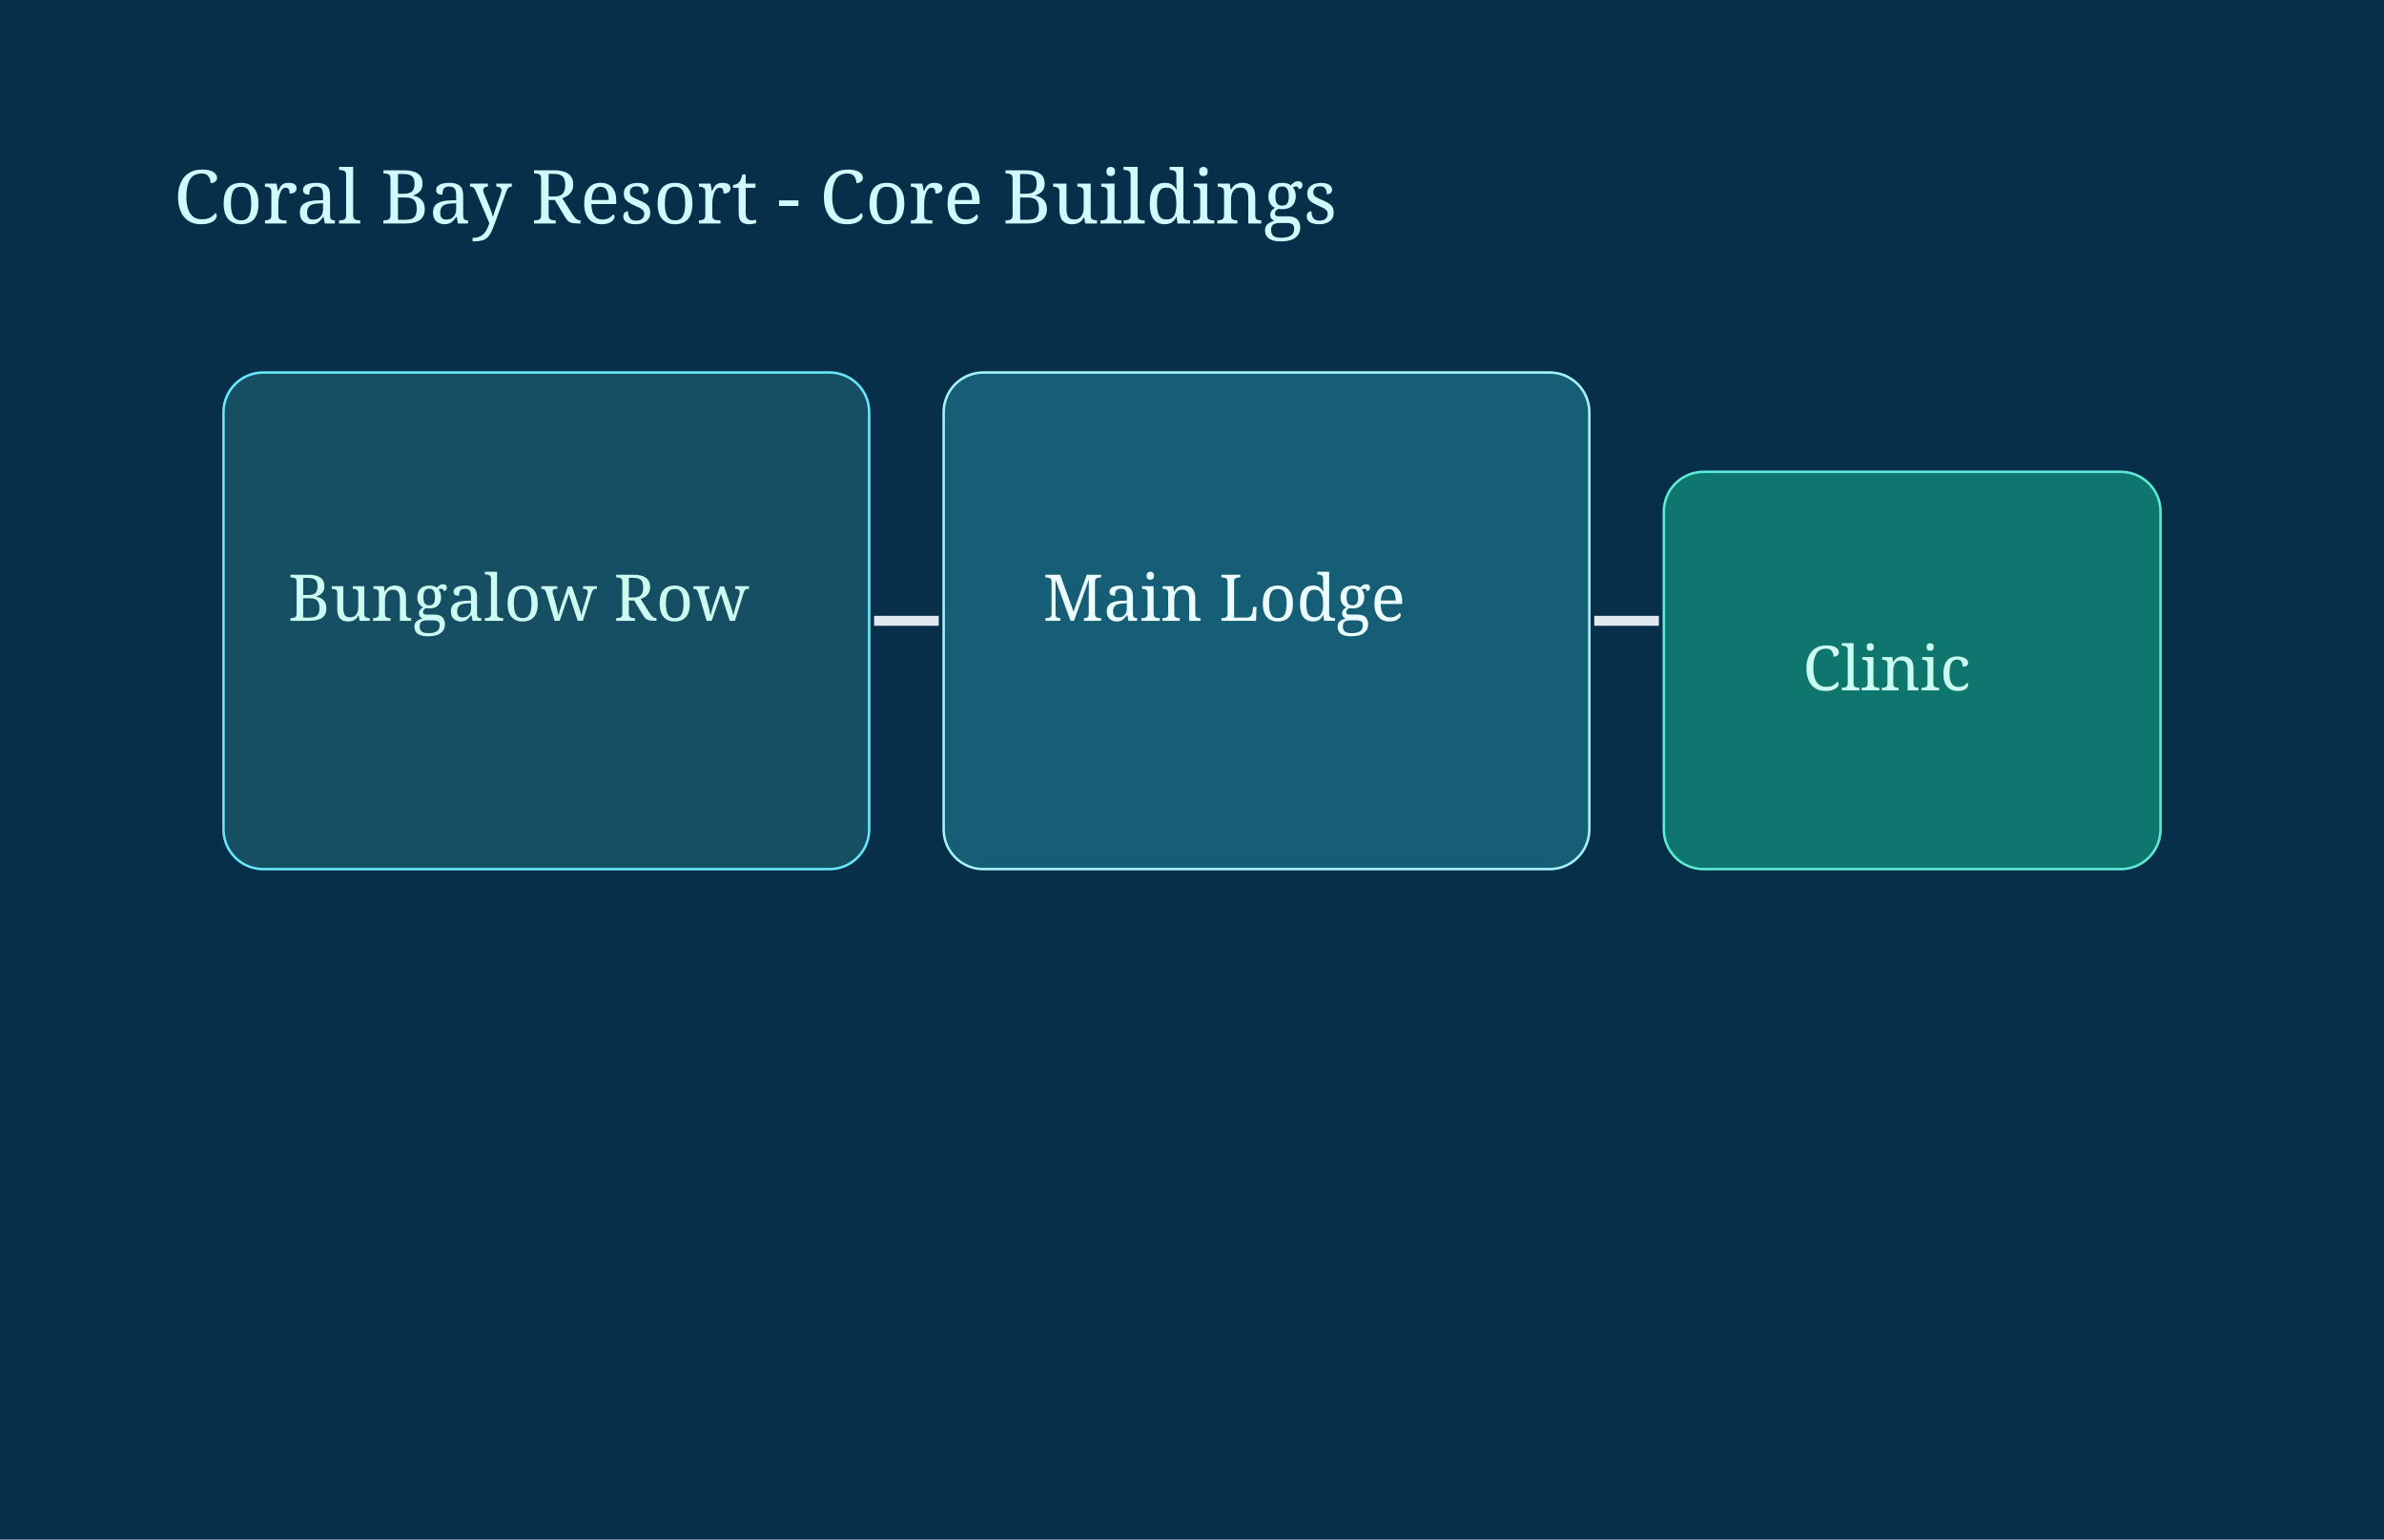
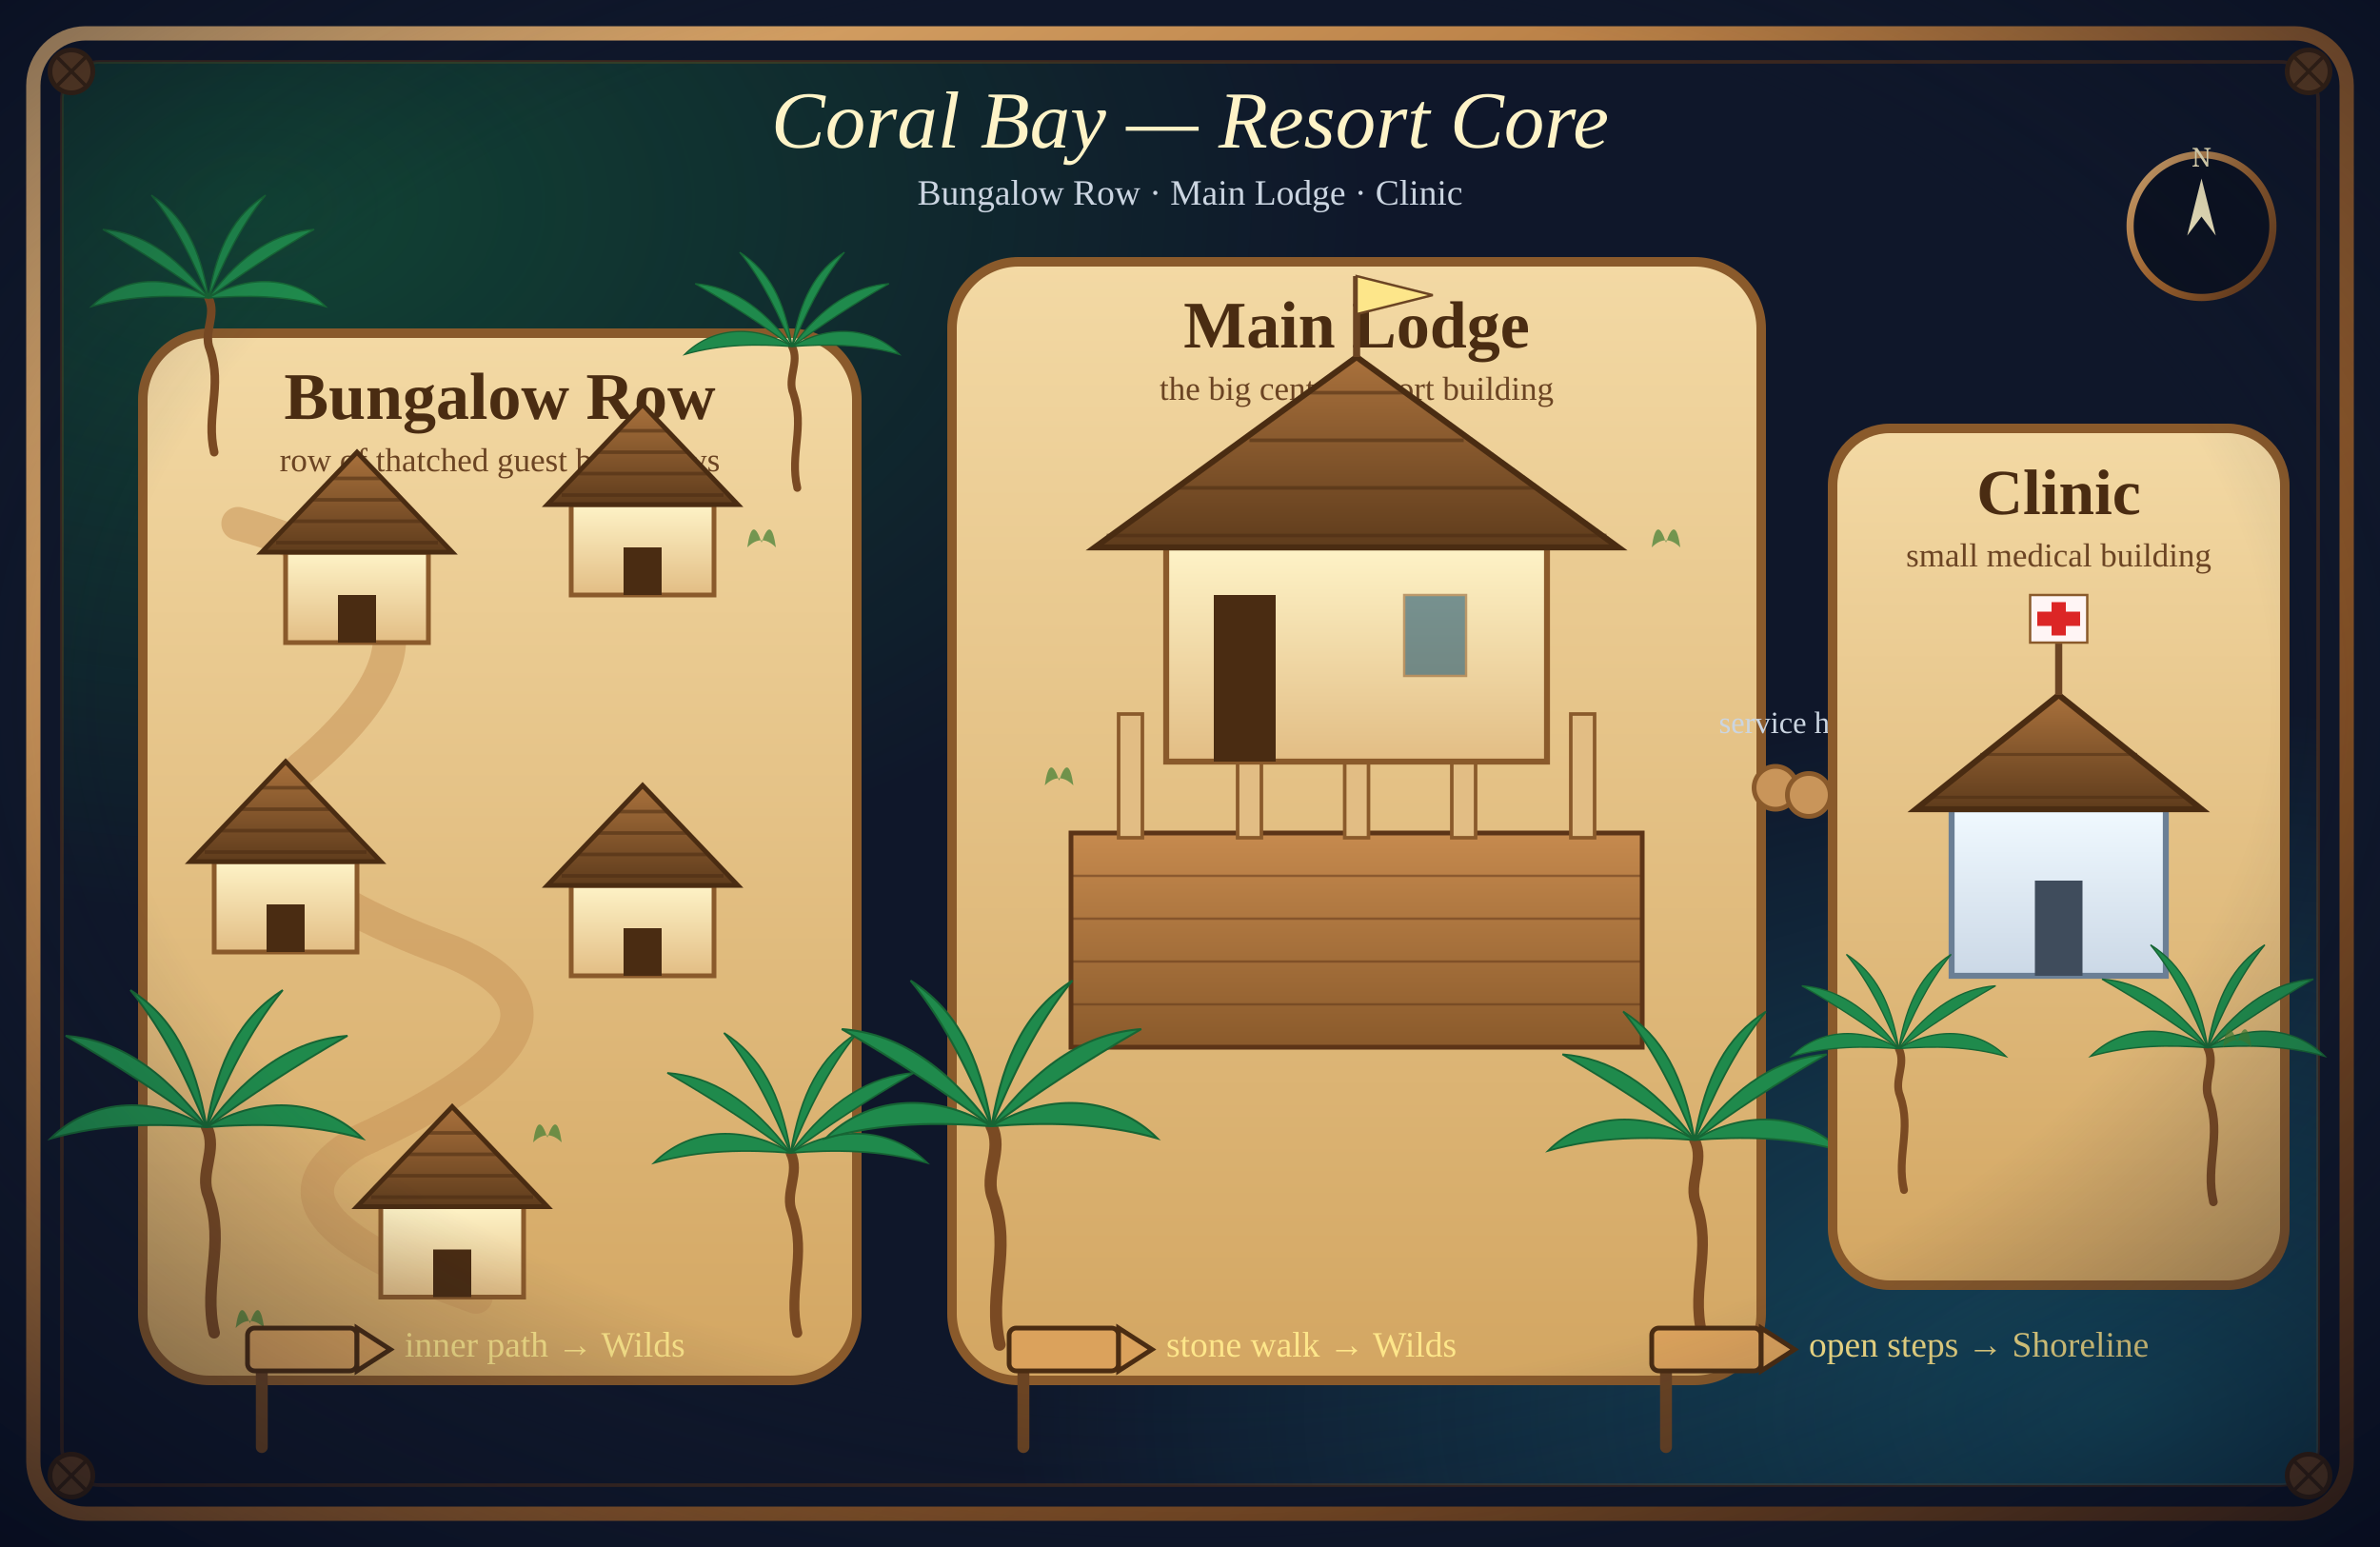
- <svg xmlns="http://www.w3.org/2000/svg" viewBox="0 0 960 620">
-   <rect width="960" height="620" fill="#082f49" />
-   <text x="70" y="90" fill="#cffafe" font-size="30" font-family="Georgia">Coral Bay Resort - Core Buildings</text>
-   <rect x="90" y="150" width="260" height="200" rx="16" fill="#164e63" stroke="#67e8f9" />
-   <text x="116" y="250" fill="#ccfbf1" font-size="26" font-family="Georgia">Bungalow Row</text>
-   <rect x="380" y="150" width="260" height="200" rx="16" fill="#155e75" stroke="#a5f3fc" />
-   <text x="420" y="250" fill="#ecfeff" font-size="26" font-family="Georgia">Main Lodge</text>
-   <rect x="670" y="190" width="200" height="160" rx="16" fill="#0f766e" stroke="#5eead4" />
-   <text x="726" y="278" fill="#ccfbf1" font-size="25" font-family="Georgia">Clinic</text>
-   <path d="M352 250 L378 250" stroke="#e2e8f0" stroke-width="4" />
-   <path d="M642 250 L668 250" stroke="#e2e8f0" stroke-width="4" />
+ <svg xmlns="http://www.w3.org/2000/svg" viewBox="0 0 1000 650">
+   <defs>
+     <linearGradient id="sandGrad" x1="0" y1="0" x2="0" y2="1">
+       <stop offset="0" stop-color="#f3d9a4" />
+       <stop offset="1" stop-color="#d3a662" />
+     </linearGradient>
+     <linearGradient id="deckGrad" x1="0" y1="0" x2="0" y2="1">
+       <stop offset="0" stop-color="#c68a4e" />
+       <stop offset="1" stop-color="#8a5a2b" />
+     </linearGradient>
+     <linearGradient id="thatchGrad" x1="0" y1="0" x2="0" y2="1">
+       <stop offset="0" stop-color="#a9713c" />
+       <stop offset="1" stop-color="#5f3c1c" />
+     </linearGradient>
+     <linearGradient id="wallGrad" x1="0" y1="0" x2="0" y2="1">
+       <stop offset="0" stop-color="#fef3c7" />
+       <stop offset="1" stop-color="#e2bd84" />
+     </linearGradient>
+     <linearGradient id="wallGradClinic" x1="0" y1="0" x2="0" y2="1">
+       <stop offset="0" stop-color="#f0f9ff" />
+       <stop offset="1" stop-color="#cbd8e6" />
+     </linearGradient>
+     <linearGradient id="woodFrame" x1="0" y1="0" x2="1" y2="1">
+       <stop offset="0" stop-color="#e8b87a" />
+       <stop offset="0.5" stop-color="#a5672f" />
+       <stop offset="1" stop-color="#5c3417" />
+     </linearGradient>
+     <radialGradient id="vignette" cx="0.5" cy="0.45" r="0.75">
+       <stop offset="0.6" stop-color="#0f172a" stop-opacity="0" />
+       <stop offset="1" stop-color="#020617" stop-opacity="0.65" />
+     </radialGradient>
+     <radialGradient id="jungleWash" cx="0.08" cy="0.1" r="0.5">
+       <stop offset="0" stop-color="#16a34a" stop-opacity="0.32" />
+       <stop offset="1" stop-color="#16a34a" stop-opacity="0" />
+     </radialGradient>
+     <radialGradient id="oceanWash" cx="0.92" cy="0.95" r="0.5">
+       <stop offset="0" stop-color="#22d3ee" stop-opacity="0.28" />
+       <stop offset="1" stop-color="#22d3ee" stop-opacity="0" />
+     </radialGradient>
+     <g id="palm">
+       <path d="M0,0 C-6,-26 6,-46 -3,-72 C-8,-84 2,-96 -4,-108" fill="none" stroke="#7a4a23" stroke-width="6" stroke-linecap="round" />
+       <g transform="translate(-4,-108)" fill="#1f8a4c" stroke="#166534" stroke-width="1">
+         <path d="M0,0 C-30,-18 -62,-14 -82,6 C-54,-2 -26,-2 0,0 Z" />
+         <path d="M0,0 C-24,-32 -48,-46 -74,-48 C-46,-32 -22,-16 0,0 Z" />
+         <path d="M0,0 C-6,-36 -18,-58 -40,-72 C-22,-50 -10,-24 0,0 Z" />
+         <path d="M0,0 C6,-36 18,-58 40,-72 C22,-50 10,-24 0,0 Z" />
+         <path d="M0,0 C24,-32 48,-46 74,-48 C46,-32 22,-16 0,0 Z" />
+         <path d="M0,0 C30,-18 62,-14 82,6 C54,-2 26,-2 0,0 Z" />
+       </g>
+     </g>
+     <g id="hut">
+       <rect x="-30" y="-38" width="60" height="38" fill="url(#wallGrad)" stroke="#8a5a2b" stroke-width="2" />
+       <path d="M-40,-38 L0,-80 L40,-38 Z" fill="url(#thatchGrad)" stroke="#4a2c12" stroke-width="2" />
+       <path d="M-34,-42 L34,-42 M-27,-51 L27,-51 M-19,-60 L19,-60 M-10,-69 L10,-69" stroke="#4a2c12" stroke-width="1.5" opacity="0.55" />
+       <rect x="-8" y="-20" width="16" height="20" fill="#4a2c12" />
+     </g>
+     <g id="signpost">
+       <line x1="0" y1="0" x2="0" y2="-34" stroke="#6b4423" stroke-width="5" stroke-linecap="round" />
+       <rect x="-6" y="-50" width="46" height="18" rx="3" fill="#dba25c" stroke="#4a2c12" stroke-width="2" />
+       <path d="M40,-50 L54,-41 L40,-32 Z" fill="#dba25c" stroke="#4a2c12" stroke-width="2" />
+     </g>
+     <g id="knot">
+       <circle r="9" fill="#6b4423" stroke="#3f2510" stroke-width="2" />
+       <path d="M-6,-6 L6,6 M-6,6 L6,-6" stroke="#3f2510" stroke-width="1.5" />
+     </g>
+     <g id="tuft">
+       <path d="M-6,0 Q-4,-14 0,-2 Q4,-14 6,0 Q0,-6 -6,0 Z" fill="#3f7d32" opacity="0.7" />
+     </g>
+   </defs>
+   <rect width="1000" height="650" fill="#0f172a" />
+   <rect x="14" y="14" width="972" height="622" rx="22" fill="none" stroke="url(#woodFrame)" stroke-width="6" />
+   <rect x="26" y="26" width="948" height="598" rx="16" fill="none" stroke="#5c3417" stroke-width="1.5" opacity="0.6" />
+   <rect x="26" y="26" width="948" height="598" rx="16" fill="url(#jungleWash)" />
+   <rect x="26" y="26" width="948" height="598" rx="16" fill="url(#oceanWash)" />
+   <use href="#knot" x="30" y="30" />
+   <use href="#knot" x="970" y="30" />
+   <use href="#knot" x="30" y="620" />
+   <use href="#knot" x="970" y="620" />
+   <text x="500" y="62" text-anchor="middle" fill="#fef3c7" font-size="34" font-family="Georgia, 'Times New Roman', serif" font-style="italic">Coral Bay — Resort Core</text>
+   <text x="500" y="86" text-anchor="middle" fill="#cbd5e1" font-size="15" font-family="Georgia, 'Times New Roman', serif">Bungalow Row · Main Lodge · Clinic</text>
+   <g transform="translate(925,95)">
+     <circle r="30" fill="#0b1120" stroke="url(#woodFrame)" stroke-width="3" />
+     <path d="M0,-20 L6,4 L0,-4 L-6,4 Z" fill="#fef3c7" />
+     <text x="0" y="-25" fill="#fef3c7" font-size="11" text-anchor="middle" font-family="Georgia, serif">N</text>
+   </g>
+   <g>
+     <rect x="60" y="140" width="300" height="440" rx="28" fill="url(#sandGrad)" stroke="#8a5a2b" stroke-width="4" />
+     <text x="210" y="176" text-anchor="middle" fill="#4a2c12" font-size="28" font-family="Georgia, 'Times New Roman', serif" font-weight="bold">Bungalow Row</text>
+     <text x="210" y="198" text-anchor="middle" fill="#6b4423" font-size="14" font-family="Georgia, 'Times New Roman', serif">row of thatched guest bungalows</text>
+     <path d="M100,220 Q210,250 130,320 Q80,360 190,400 Q260,430 150,480 Q100,510 200,545" fill="none" stroke="#c9955a" stroke-width="14" stroke-linecap="round" opacity="0.55" />
+     <use href="#hut" x="150" y="270" />
+     <use href="#hut" x="270" y="250" />
+     <use href="#hut" x="120" y="400" />
+     <use href="#hut" x="270" y="410" />
+     <use href="#hut" x="190" y="545" />
+     <use href="#palm" transform="translate(90,190) scale(0.6)" />
+     <use href="#palm" transform="translate(335,205) scale(0.55)" />
+     <use href="#palm" transform="translate(90,560) scale(0.8)" />
+     <use href="#palm" transform="translate(335,560) scale(0.7)" />
+     <use href="#tuft" x="105" y="558" />
+     <use href="#tuft" x="320" y="230" />
+     <use href="#tuft" x="230" y="480" />
+   </g>
+   <g>
+     <rect x="400" y="110" width="340" height="470" rx="28" fill="url(#sandGrad)" stroke="#8a5a2b" stroke-width="4" />
+     <text x="570" y="146" text-anchor="middle" fill="#4a2c12" font-size="28" font-family="Georgia, 'Times New Roman', serif" font-weight="bold">Main Lodge</text>
+     <text x="570" y="168" text-anchor="middle" fill="#6b4423" font-size="14" font-family="Georgia, 'Times New Roman', serif">the big central resort building</text>
+     <rect x="450" y="350" width="240" height="90" fill="url(#deckGrad)" stroke="#5c3417" stroke-width="2" />
+     <g stroke="#5c3417" stroke-width="1" opacity="0.5">
+       <line x1="450" y1="368" x2="690" y2="368" />
+       <line x1="450" y1="386" x2="690" y2="386" />
+       <line x1="450" y1="404" x2="690" y2="404" />
+       <line x1="450" y1="422" x2="690" y2="422" />
+     </g>
+     <g fill="#e2bd84" stroke="#8a5a2b" stroke-width="1.5">
+       <rect x="470" y="300" width="10" height="52" />
+       <rect x="520" y="300" width="10" height="52" />
+       <rect x="565" y="300" width="10" height="52" />
+       <rect x="610" y="300" width="10" height="52" />
+       <rect x="660" y="300" width="10" height="52" />
+     </g>
+     <rect x="490" y="230" width="160" height="90" fill="url(#wallGrad)" stroke="#8a5a2b" stroke-width="2.5" />
+     <rect x="510" y="250" width="26" height="70" fill="#4a2c12" />
+     <rect x="590" y="250" width="26" height="34" fill="#0c4a6e" opacity="0.55" stroke="#8a5a2b" />
+     <path d="M460,230 L570,150 L680,230 Z" fill="url(#thatchGrad)" stroke="#4a2c12" stroke-width="2.5" />
+     <g stroke="#4a2c12" stroke-width="1.5" opacity="0.55">
+       <line x1="465" y1="225" x2="675" y2="225" />
+       <line x1="495" y1="205" x2="645" y2="205" />
+       <line x1="525" y1="185" x2="615" y2="185" />
+       <line x1="550" y1="165" x2="590" y2="165" />
+     </g>
+     <line x1="570" y1="150" x2="570" y2="116" stroke="#6b4423" stroke-width="3" />
+     <path d="M570,116 L602,124 L570,132 Z" fill="#fde68a" stroke="#6b4423" stroke-width="1" />
+     <use href="#palm" transform="translate(420,565) scale(0.85)" />
+     <use href="#palm" transform="translate(715,560) scale(0.75)" />
+     <use href="#tuft" x="700" y="230" />
+     <use href="#tuft" x="445" y="330" />
+   </g>
+   <g>
+     <path d="M740,332 Q752,325 762,332" fill="none" stroke="#c9955a" stroke-width="6" stroke-linecap="round" opacity="0.7" />
+     <circle cx="746" cy="331" r="9" fill="#c9955a" stroke="#8a5a2b" stroke-width="2" />
+     <circle cx="760" cy="334" r="9" fill="#c9955a" stroke="#8a5a2b" stroke-width="2" />
+     <text x="752" y="308" text-anchor="middle" fill="#cbd5e1" font-size="13" font-family="Georgia, 'Times New Roman', serif">service hall</text>
+   </g>
+   <g>
+     <rect x="770" y="180" width="190" height="360" rx="24" fill="url(#sandGrad)" stroke="#8a5a2b" stroke-width="4" />
+     <text x="865" y="216" text-anchor="middle" fill="#4a2c12" font-size="27" font-family="Georgia, 'Times New Roman', serif" font-weight="bold">Clinic</text>
+     <text x="865" y="238" text-anchor="middle" fill="#6b4423" font-size="14" font-family="Georgia, 'Times New Roman', serif">small medical building</text>
+     <rect x="820" y="340" width="90" height="70" fill="url(#wallGradClinic)" stroke="#6b7f95" stroke-width="2.5" />
+     <rect x="855" y="370" width="20" height="40" fill="#3f4c5c" />
+     <path d="M805,340 L865,292 L925,340 Z" fill="url(#thatchGrad)" stroke="#4a2c12" stroke-width="2.5" />
+     <g stroke="#4a2c12" stroke-width="1.3" opacity="0.5">
+       <line x1="812" y1="335" x2="918" y2="335" />
+       <line x1="832" y1="317" x2="898" y2="317" />
+     </g>
+     <line x1="865" y1="292" x2="865" y2="250" stroke="#6b4423" stroke-width="3" />
+     <rect x="853" y="250" width="24" height="20" fill="#fff5f5" stroke="#8a5a2b" stroke-width="1" />
+     <g fill="#dc2626">
+       <rect x="862" y="253" width="6" height="14" />
+       <rect x="856" y="257" width="18" height="6" />
+     </g>
+     <use href="#palm" transform="translate(800,500) scale(0.55)" />
+     <use href="#palm" transform="translate(930,505) scale(0.6)" />
+     <use href="#tuft" x="940" y="440" />
+   </g>
+   <g transform="translate(110,608)">
+     <use href="#signpost" />
+     <text x="60" y="-38" fill="#fde68a" font-size="15" font-family="Georgia, 'Times New Roman', serif">inner path → Wilds</text>
+   </g>
+   <g transform="translate(430,608)">
+     <use href="#signpost" />
+     <text x="60" y="-38" fill="#fde68a" font-size="15" font-family="Georgia, 'Times New Roman', serif">stone walk → Wilds</text>
+   </g>
+   <g transform="translate(700,608)">
+     <use href="#signpost" />
+     <text x="60" y="-38" fill="#fde68a" font-size="15" font-family="Georgia, 'Times New Roman', serif">open steps → Shoreline</text>
+   </g>
+   <rect width="1000" height="650" fill="url(#vignette)" />
</svg>
